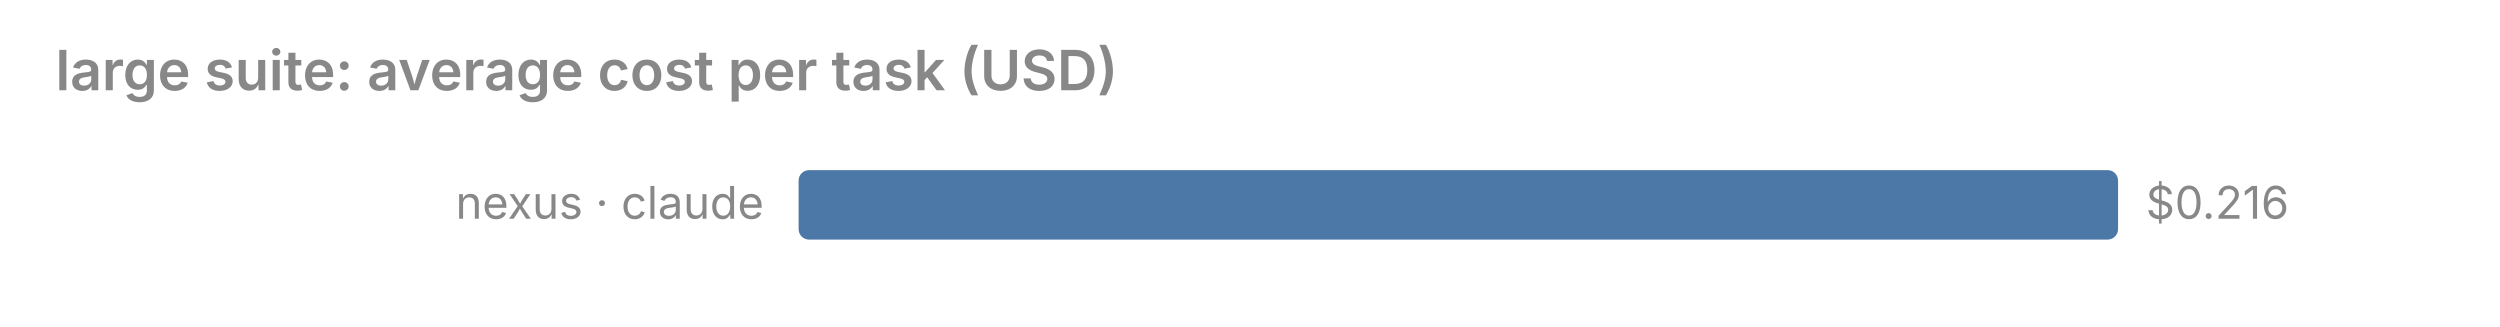
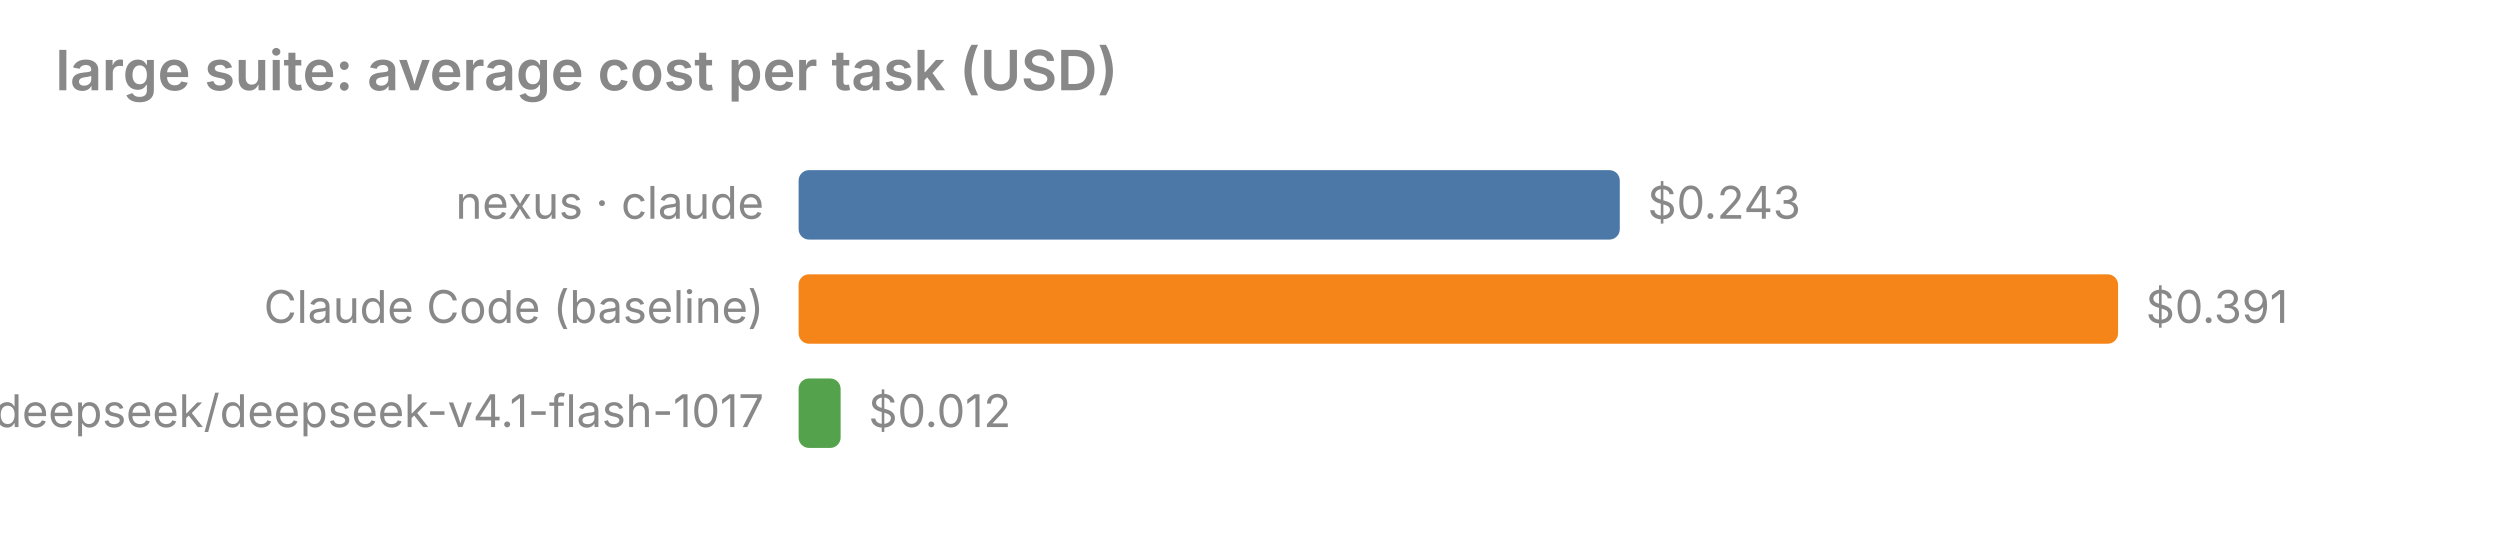
- <svg xmlns="http://www.w3.org/2000/svg" width="720" height="94" viewBox="0 0 720 94" font-family="system-ui, -apple-system, Segoe UI, sans-serif">
+ <svg xmlns="http://www.w3.org/2000/svg" width="720" height="154" viewBox="0 0 720 154" font-family="system-ui, -apple-system, Segoe UI, sans-serif">
  <text x="16" y="26" font-size="16" font-weight="600" fill="#888">large suite: average cost per task (USD)</text>
  <text x="220" y="63" text-anchor="end" font-size="13" fill="#888">nexus · claude</text>
-   <rect x="230" y="49" width="380.0" height="20" rx="3" fill="#4C78A8" />
-   <text x="618" y="63" font-size="13" fill="#888">$0.216</text>
+   <rect x="230" y="49" width="236.5" height="20" rx="3" fill="#4C78A8" />
+   <text x="474.509" y="63" font-size="13" fill="#888">$0.243</text>
+   <text x="220" y="93" text-anchor="end" font-size="13" fill="#888">Claude Code (baseline)</text>
+   <rect x="230" y="79" width="380.0" height="20" rx="3" fill="#F58518" />
+   <text x="618" y="93" font-size="13" fill="#888">$0.391</text>
+   <text x="220" y="123" text-anchor="end" font-size="13" fill="#888">nexus · deepseek/deepseek-v4.1-flash-1017</text>
+   <rect x="230" y="109" width="12.1" height="20" rx="3" fill="#54A24B" />
+   <text x="250.137" y="123" font-size="13" fill="#888">$0.012</text>
</svg>
